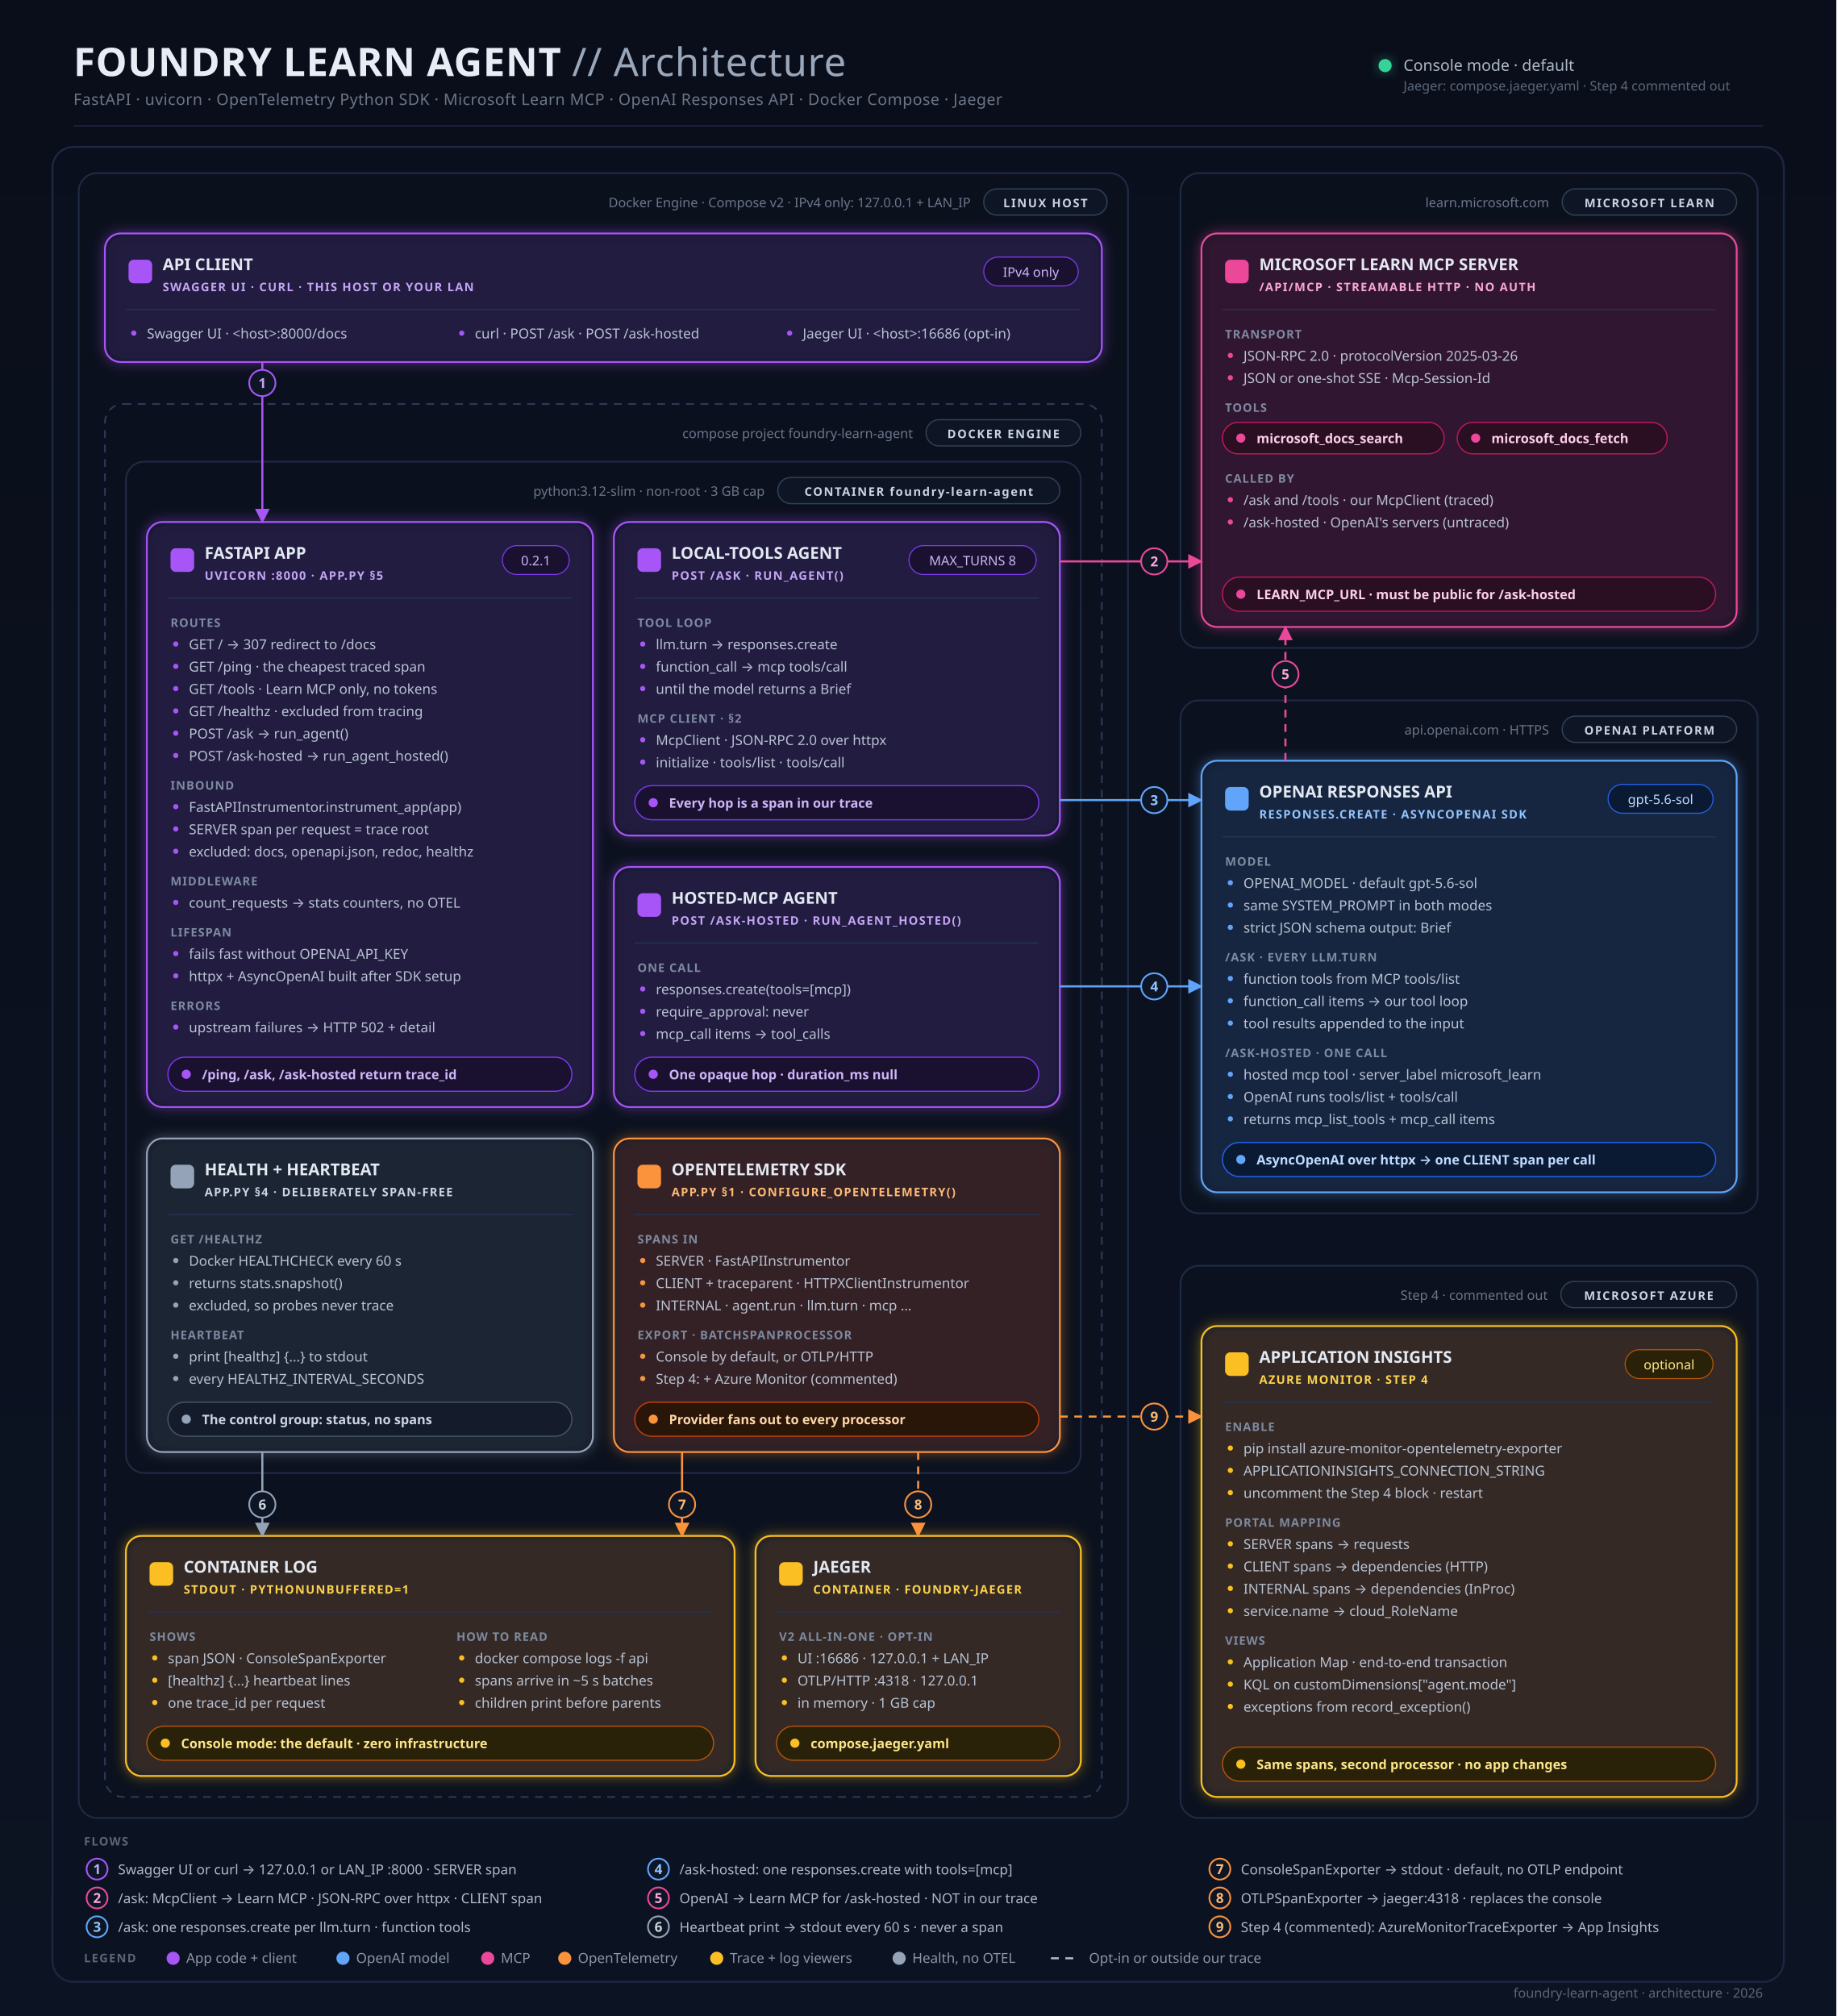
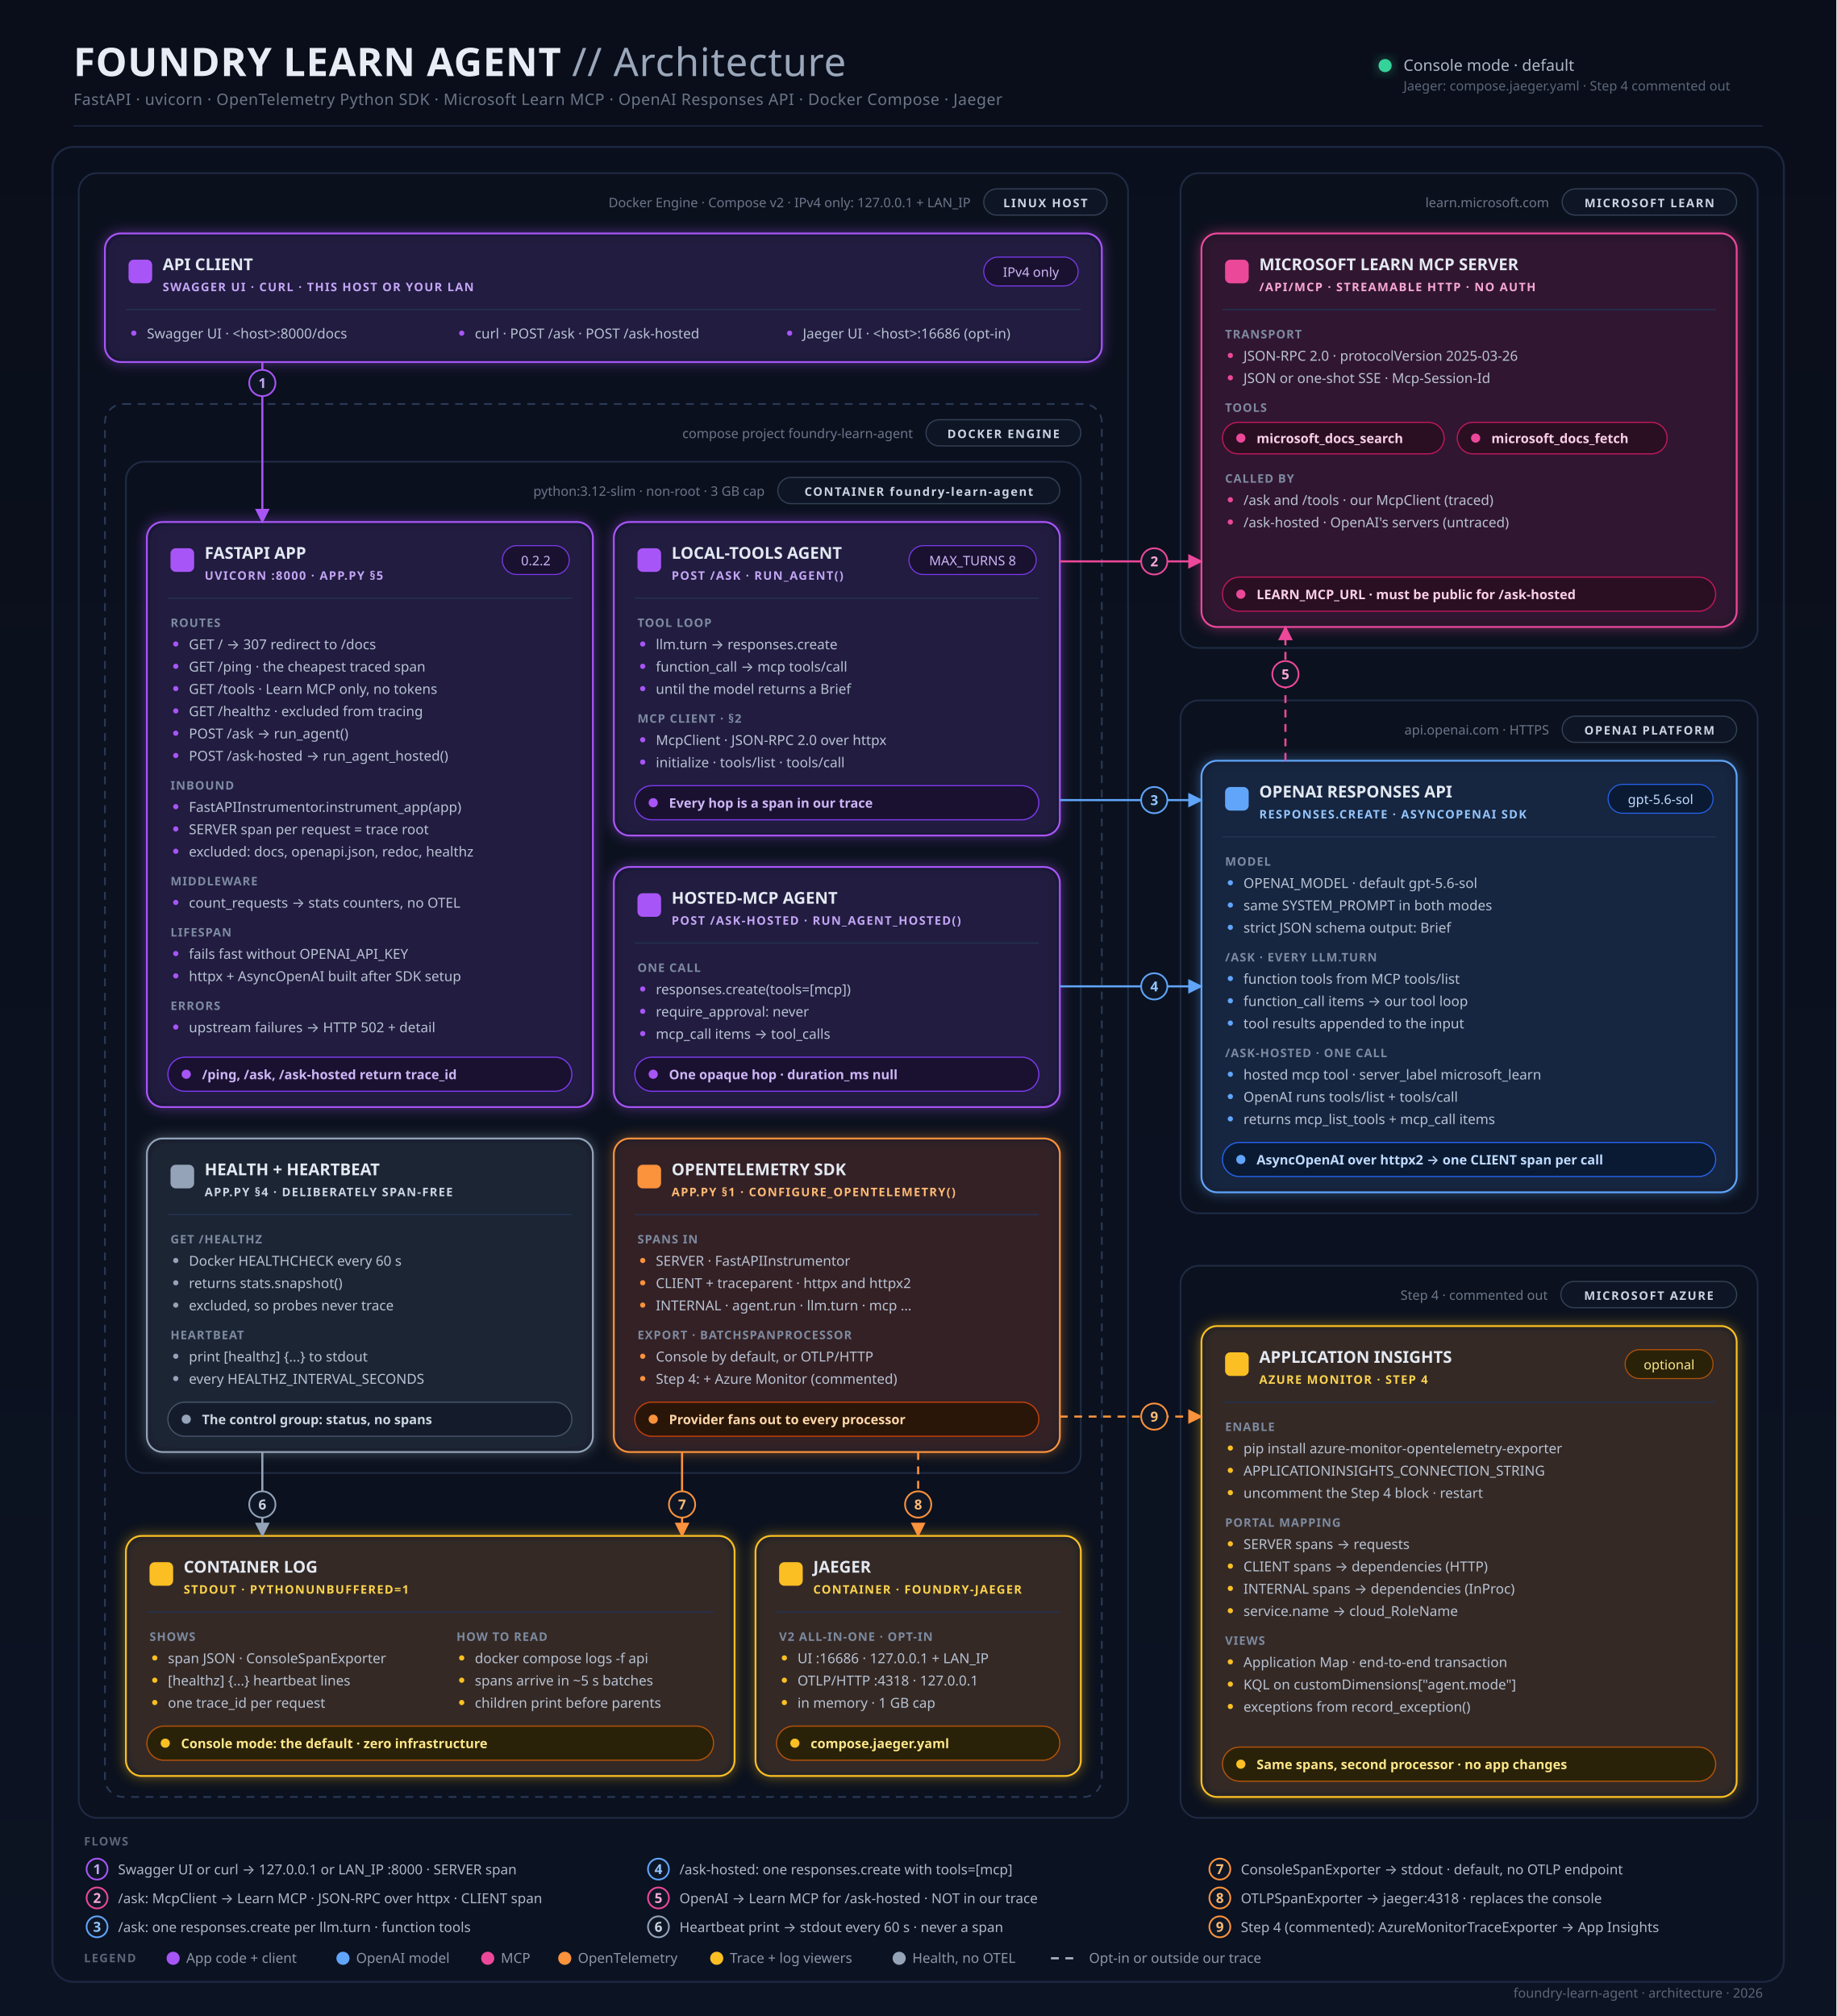
<svg xmlns="http://www.w3.org/2000/svg" viewBox="0 0 1400 1537" font-family="'Segoe UI', system-ui, -apple-system, sans-serif">
  <defs>
    <linearGradient id="bg" x1="0" y1="0" x2="0" y2="1">
      <stop offset="0" stop-color="#0a0e1a" />
      <stop offset="1" stop-color="#0c1322" />
    </linearGradient>
    <filter id="gviolet" x="-50%" y="-50%" width="200%" height="200%">
      <feDropShadow dx="0" dy="0" stdDeviation="5" flood-color="#a855f7" flood-opacity="0.45" />
    </filter>
    <marker id="mviolet" viewBox="0 0 10 10" refX="9" refY="5" markerWidth="7" markerHeight="7" orient="auto-start-reverse">
      <path d="M0 0L10 5L0 10z" fill="#a855f7" />
    </marker>
    <filter id="gcyan" x="-50%" y="-50%" width="200%" height="200%">
      <feDropShadow dx="0" dy="0" stdDeviation="5" flood-color="#22d3ee" flood-opacity="0.45" />
    </filter>
    <marker id="mcyan" viewBox="0 0 10 10" refX="9" refY="5" markerWidth="7" markerHeight="7" orient="auto-start-reverse">
      <path d="M0 0L10 5L0 10z" fill="#22d3ee" />
    </marker>
    <filter id="gmagenta" x="-50%" y="-50%" width="200%" height="200%">
      <feDropShadow dx="0" dy="0" stdDeviation="5" flood-color="#ec4899" flood-opacity="0.45" />
    </filter>
    <marker id="mmagenta" viewBox="0 0 10 10" refX="9" refY="5" markerWidth="7" markerHeight="7" orient="auto-start-reverse">
      <path d="M0 0L10 5L0 10z" fill="#ec4899" />
    </marker>
    <filter id="ggold" x="-50%" y="-50%" width="200%" height="200%">
      <feDropShadow dx="0" dy="0" stdDeviation="5" flood-color="#fbbf24" flood-opacity="0.45" />
    </filter>
    <marker id="mgold" viewBox="0 0 10 10" refX="9" refY="5" markerWidth="7" markerHeight="7" orient="auto-start-reverse">
      <path d="M0 0L10 5L0 10z" fill="#fbbf24" />
    </marker>
    <filter id="gorange" x="-50%" y="-50%" width="200%" height="200%">
      <feDropShadow dx="0" dy="0" stdDeviation="5" flood-color="#fb923c" flood-opacity="0.45" />
    </filter>
    <marker id="morange" viewBox="0 0 10 10" refX="9" refY="5" markerWidth="7" markerHeight="7" orient="auto-start-reverse">
      <path d="M0 0L10 5L0 10z" fill="#fb923c" />
    </marker>
    <filter id="gblue" x="-50%" y="-50%" width="200%" height="200%">
      <feDropShadow dx="0" dy="0" stdDeviation="5" flood-color="#60a5fa" flood-opacity="0.45" />
    </filter>
    <marker id="mblue" viewBox="0 0 10 10" refX="9" refY="5" markerWidth="7" markerHeight="7" orient="auto-start-reverse">
      <path d="M0 0L10 5L0 10z" fill="#60a5fa" />
    </marker>
    <filter id="ggreen" x="-50%" y="-50%" width="200%" height="200%">
      <feDropShadow dx="0" dy="0" stdDeviation="5" flood-color="#34d399" flood-opacity="0.45" />
    </filter>
    <marker id="mgreen" viewBox="0 0 10 10" refX="9" refY="5" markerWidth="7" markerHeight="7" orient="auto-start-reverse">
      <path d="M0 0L10 5L0 10z" fill="#34d399" />
    </marker>
    <filter id="gslate" x="-50%" y="-50%" width="200%" height="200%">
      <feDropShadow dx="0" dy="0" stdDeviation="5" flood-color="#94a3b8" flood-opacity="0.45" />
    </filter>
    <marker id="mslate" viewBox="0 0 10 10" refX="9" refY="5" markerWidth="7" markerHeight="7" orient="auto-start-reverse">
      <path d="M0 0L10 5L0 10z" fill="#94a3b8" />
    </marker>
  </defs>
  <rect width="1400" height="1537" fill="url(#bg)" />
  <text x="56" y="58" font-size="30" font-weight="800" fill="#e8edf5" letter-spacing="0.5">FOUNDRY LEARN AGENT <tspan font-weight="300" fill="#9aa7ba">// Architecture</tspan>
  </text>
  <text x="56" y="80" font-size="12" letter-spacing="0.3" fill="#6b7689">FastAPI · uvicorn · OpenTelemetry Python SDK · Microsoft Learn MCP · OpenAI Responses API · Docker Compose · Jaeger</text>
  <circle cx="1056" cy="50" r="5" fill="#34d399" filter="url(#ggreen)" />
  <text x="1070" y="54" font-size="12" fill="#aeb8c7">Console mode · default</text>
  <text x="1070" y="69" font-size="10" fill="#5b6678">Jaeger: compose.jaeger.yaml · Step 4 commented out</text>
  <line x1="56" y1="96" x2="1344" y2="96" stroke="#1c2740" stroke-width="1" />
  <rect x="40" y="112" width="1320" height="1399" rx="16" fill="#0c1322" fill-opacity="0.4" stroke="#1c2740" stroke-width="1.5" />
  <rect x="60" y="132" width="800" height="1254" rx="14" fill="#0b111e" fill-opacity="0.55" stroke="#1f2b44" stroke-width="1.3" />
  <g>
    <rect x="750" y="144" width="94" height="20" rx="10" fill="#0e1626" stroke="#334155" stroke-width="0.9" />
    <text x="797" y="158" font-size="9" font-weight="700" letter-spacing="1" text-anchor="middle" fill="#cbd5e1">LINUX HOST</text>
    <text x="740" y="158" font-size="10" text-anchor="end" fill="#6b7689">Docker Engine · Compose v2 · IPv4 only: 127.0.0.1 + LAN_IP</text>
  </g>
  <g>
    <rect x="80" y="178" width="760" height="98" rx="12" fill="#0e1626" fill-opacity="0.92" stroke="#a855f7" stroke-width="1.4" filter="url(#gviolet)" />
    <rect x="98" y="198" width="18" height="18" rx="4" fill="#a855f7" />
    <text x="124" y="206" font-size="12.5" font-weight="700" fill="#e3e9f2">API CLIENT</text>
    <text x="124" y="222" font-size="9" font-weight="700" letter-spacing="0.8" fill="#c4a5f5">SWAGGER UI · CURL · THIS HOST OR YOUR LAN</text>
    <line x1="96" y1="236" x2="824" y2="236" stroke="#243150" stroke-width="1" />
    <rect x="750" y="196" width="72" height="22" rx="11" fill="#1a1130" stroke="#7c3aed" stroke-width="0.8" />
    <text x="786" y="211" font-size="10" text-anchor="middle" fill="#cdb6f7">IPv4 only</text>
    <circle cx="102" cy="254" r="2" fill="#a855f7" />
    <text x="112" y="258" font-size="10.5" fill="#b8c2d2">Swagger UI · &lt;host&gt;:8000/docs</text>
    <circle cx="352" cy="254" r="2" fill="#a855f7" />
    <text x="362" y="258" font-size="10.5" fill="#b8c2d2">curl · POST /ask · POST /ask-hosted</text>
    <circle cx="602" cy="254" r="2" fill="#a855f7" />
    <text x="612" y="258" font-size="10.5" fill="#b8c2d2">Jaeger UI · &lt;host&gt;:16686 (opt-in)</text>
  </g>
  <rect x="80" y="308" width="760" height="1062" rx="14" fill="#0b111e" fill-opacity="0.55" stroke="#2a3a57" stroke-width="1.3" stroke-dasharray="6 5" />
  <g>
    <rect x="706" y="320" width="118" height="20" rx="10" fill="#0e1626" stroke="#334155" stroke-width="0.9" />
    <text x="765" y="334" font-size="9" font-weight="700" letter-spacing="1" text-anchor="middle" fill="#cbd5e1">DOCKER ENGINE</text>
    <text x="696" y="334" font-size="10" text-anchor="end" fill="#6b7689">compose project foundry-learn-agent</text>
  </g>
  <rect x="96" y="352" width="728" height="771" rx="14" fill="#0b111e" fill-opacity="0.55" stroke="#1f2b44" stroke-width="1.3" />
  <g>
    <rect x="593" y="364" width="215" height="20" rx="10" fill="#0e1626" stroke="#334155" stroke-width="0.9" />
    <text x="700.5" y="378" font-size="9" font-weight="700" letter-spacing="1" text-anchor="middle" fill="#cbd5e1">CONTAINER foundry-learn-agent</text>
    <text x="583" y="378" font-size="10" text-anchor="end" fill="#6b7689">python:3.12-slim · non-root · 3 GB cap</text>
  </g>
  <g>
    <rect x="112" y="398" width="340" height="446" rx="12" fill="#0e1626" fill-opacity="0.92" stroke="#a855f7" stroke-width="1.4" filter="url(#gviolet)" />
    <rect x="130" y="418" width="18" height="18" rx="4" fill="#a855f7" />
    <text x="156" y="426" font-size="12.5" font-weight="700" fill="#e3e9f2">FASTAPI APP</text>
    <text x="156" y="442" font-size="9" font-weight="700" letter-spacing="0.8" fill="#c4a5f5">UVICORN :8000 · APP.PY §5</text>
    <line x1="128" y1="456" x2="436" y2="456" stroke="#243150" stroke-width="1" />
    <rect x="383" y="416" width="51" height="22" rx="11" fill="#1a1130" stroke="#7c3aed" stroke-width="0.8" />
-     <text x="408.5" y="431" font-size="10" text-anchor="middle" fill="#cdb6f7">0.2.1</text>
+     <text x="408.5" y="431" font-size="10" text-anchor="middle" fill="#cdb6f7">0.2.2</text>
    <text x="130" y="478" font-size="9" font-weight="700" letter-spacing="0.6" fill="#7d8aa0">ROUTES</text>
    <circle cx="134" cy="491" r="2" fill="#a855f7" />
    <text x="144" y="495" font-size="10.5" fill="#b8c2d2">GET / → 307 redirect to /docs</text>
    <circle cx="134" cy="508" r="2" fill="#a855f7" />
    <text x="144" y="512" font-size="10.5" fill="#b8c2d2">GET /ping · the cheapest traced span</text>
    <circle cx="134" cy="525" r="2" fill="#a855f7" />
    <text x="144" y="529" font-size="10.5" fill="#b8c2d2">GET /tools · Learn MCP only, no tokens</text>
    <circle cx="134" cy="542" r="2" fill="#a855f7" />
    <text x="144" y="546" font-size="10.5" fill="#b8c2d2">GET /healthz · excluded from tracing</text>
    <circle cx="134" cy="559" r="2" fill="#a855f7" />
    <text x="144" y="563" font-size="10.5" fill="#b8c2d2">POST /ask → run_agent()</text>
    <circle cx="134" cy="576" r="2" fill="#a855f7" />
    <text x="144" y="580" font-size="10.5" fill="#b8c2d2">POST /ask-hosted → run_agent_hosted()</text>
    <text x="130" y="602" font-size="9" font-weight="700" letter-spacing="0.6" fill="#7d8aa0">INBOUND</text>
    <circle cx="134" cy="615" r="2" fill="#a855f7" />
    <text x="144" y="619" font-size="10.5" fill="#b8c2d2">FastAPIInstrumentor.instrument_app(app)</text>
    <circle cx="134" cy="632" r="2" fill="#a855f7" />
    <text x="144" y="636" font-size="10.5" fill="#b8c2d2">SERVER span per request = trace root</text>
    <circle cx="134" cy="649" r="2" fill="#a855f7" />
    <text x="144" y="653" font-size="10.5" fill="#b8c2d2">excluded: docs, openapi.json, redoc, healthz</text>
    <text x="130" y="675" font-size="9" font-weight="700" letter-spacing="0.6" fill="#7d8aa0">MIDDLEWARE</text>
    <circle cx="134" cy="688" r="2" fill="#a855f7" />
    <text x="144" y="692" font-size="10.5" fill="#b8c2d2">count_requests → stats counters, no OTEL</text>
    <text x="130" y="714" font-size="9" font-weight="700" letter-spacing="0.6" fill="#7d8aa0">LIFESPAN</text>
    <circle cx="134" cy="727" r="2" fill="#a855f7" />
    <text x="144" y="731" font-size="10.5" fill="#b8c2d2">fails fast without OPENAI_API_KEY</text>
    <circle cx="134" cy="744" r="2" fill="#a855f7" />
    <text x="144" y="748" font-size="10.5" fill="#b8c2d2">httpx + AsyncOpenAI built after SDK setup</text>
    <text x="130" y="770" font-size="9" font-weight="700" letter-spacing="0.6" fill="#7d8aa0">ERRORS</text>
    <circle cx="134" cy="783" r="2" fill="#a855f7" />
    <text x="144" y="787" font-size="10.5" fill="#b8c2d2">upstream failures → HTTP 502 + detail</text>
    <rect x="128" y="806" width="308" height="26" rx="13" fill="#1a1130" stroke="#7c3aed" stroke-width="0.9" />
    <circle cx="142" cy="819" r="3.5" fill="#a855f7" />
    <text x="154" y="822.8" font-size="10" font-weight="600" fill="#cdb6f7">/ping, /ask, /ask-hosted return trace_id</text>
  </g>
  <g>
    <rect x="468" y="398" width="340" height="239" rx="12" fill="#0e1626" fill-opacity="0.92" stroke="#a855f7" stroke-width="1.4" filter="url(#gviolet)" />
    <rect x="486" y="418" width="18" height="18" rx="4" fill="#a855f7" />
    <text x="512" y="426" font-size="12.5" font-weight="700" fill="#e3e9f2">LOCAL-TOOLS AGENT</text>
    <text x="512" y="442" font-size="9" font-weight="700" letter-spacing="0.8" fill="#c4a5f5">POST /ASK · RUN_AGENT()</text>
    <line x1="484" y1="456" x2="792" y2="456" stroke="#243150" stroke-width="1" />
    <rect x="693" y="416" width="97" height="22" rx="11" fill="#1a1130" stroke="#7c3aed" stroke-width="0.8" />
    <text x="741.5" y="431" font-size="10" text-anchor="middle" fill="#cdb6f7">MAX_TURNS 8</text>
    <text x="486" y="478" font-size="9" font-weight="700" letter-spacing="0.6" fill="#7d8aa0">TOOL LOOP</text>
    <circle cx="490" cy="491" r="2" fill="#a855f7" />
    <text x="500" y="495" font-size="10.5" fill="#b8c2d2">llm.turn → responses.create</text>
    <circle cx="490" cy="508" r="2" fill="#a855f7" />
    <text x="500" y="512" font-size="10.5" fill="#b8c2d2">function_call → mcp tools/call</text>
    <circle cx="490" cy="525" r="2" fill="#a855f7" />
    <text x="500" y="529" font-size="10.5" fill="#b8c2d2">until the model returns a Brief</text>
    <text x="486" y="551" font-size="9" font-weight="700" letter-spacing="0.6" fill="#7d8aa0">MCP CLIENT · §2</text>
    <circle cx="490" cy="564" r="2" fill="#a855f7" />
    <text x="500" y="568" font-size="10.5" fill="#b8c2d2">McpClient · JSON-RPC 2.0 over httpx</text>
    <circle cx="490" cy="581" r="2" fill="#a855f7" />
    <text x="500" y="585" font-size="10.5" fill="#b8c2d2">initialize · tools/list · tools/call</text>
    <rect x="484" y="599" width="308" height="26" rx="13" fill="#1a1130" stroke="#7c3aed" stroke-width="0.9" />
    <circle cx="498" cy="612" r="3.5" fill="#a855f7" />
    <text x="510" y="615.8" font-size="10" font-weight="600" fill="#cdb6f7">Every hop is a span in our trace</text>
  </g>
  <g>
    <rect x="468" y="661" width="340" height="183" rx="12" fill="#0e1626" fill-opacity="0.92" stroke="#a855f7" stroke-width="1.4" filter="url(#gviolet)" />
    <rect x="486" y="681" width="18" height="18" rx="4" fill="#a855f7" />
    <text x="512" y="689" font-size="12.5" font-weight="700" fill="#e3e9f2">HOSTED-MCP AGENT</text>
    <text x="512" y="705" font-size="9" font-weight="700" letter-spacing="0.8" fill="#c4a5f5">POST /ASK-HOSTED · RUN_AGENT_HOSTED()</text>
    <line x1="484" y1="719" x2="792" y2="719" stroke="#243150" stroke-width="1" />
    <text x="486" y="741" font-size="9" font-weight="700" letter-spacing="0.6" fill="#7d8aa0">ONE CALL</text>
    <circle cx="490" cy="754" r="2" fill="#a855f7" />
    <text x="500" y="758" font-size="10.5" fill="#b8c2d2">responses.create(tools=[mcp])</text>
    <circle cx="490" cy="771" r="2" fill="#a855f7" />
    <text x="500" y="775" font-size="10.5" fill="#b8c2d2">require_approval: never</text>
    <circle cx="490" cy="788" r="2" fill="#a855f7" />
    <text x="500" y="792" font-size="10.5" fill="#b8c2d2">mcp_call items → tool_calls</text>
    <rect x="484" y="806" width="308" height="26" rx="13" fill="#1a1130" stroke="#7c3aed" stroke-width="0.9" />
    <circle cx="498" cy="819" r="3.5" fill="#a855f7" />
    <text x="510" y="822.8" font-size="10" font-weight="600" fill="#cdb6f7">One opaque hop · duration_ms null</text>
  </g>
  <g>
    <rect x="112" y="868" width="340" height="239" rx="12" fill="#0e1626" fill-opacity="0.92" stroke="#94a3b8" stroke-width="1.4" filter="url(#gslate)" />
    <rect x="130" y="888" width="18" height="18" rx="4" fill="#94a3b8" />
    <text x="156" y="896" font-size="12.5" font-weight="700" fill="#e3e9f2">HEALTH + HEARTBEAT</text>
    <text x="156" y="912" font-size="9" font-weight="700" letter-spacing="0.8" fill="#cbd5e1">APP.PY §4 · DELIBERATELY SPAN-FREE</text>
    <line x1="128" y1="926" x2="436" y2="926" stroke="#243150" stroke-width="1" />
    <text x="130" y="948" font-size="9" font-weight="700" letter-spacing="0.6" fill="#7d8aa0">GET /HEALTHZ</text>
    <circle cx="134" cy="961" r="2" fill="#94a3b8" />
    <text x="144" y="965" font-size="10.5" fill="#b8c2d2">Docker HEALTHCHECK every 60 s</text>
    <circle cx="134" cy="978" r="2" fill="#94a3b8" />
    <text x="144" y="982" font-size="10.5" fill="#b8c2d2">returns stats.snapshot()</text>
    <circle cx="134" cy="995" r="2" fill="#94a3b8" />
    <text x="144" y="999" font-size="10.5" fill="#b8c2d2">excluded, so probes never trace</text>
    <text x="130" y="1021" font-size="9" font-weight="700" letter-spacing="0.6" fill="#7d8aa0">HEARTBEAT</text>
    <circle cx="134" cy="1034" r="2" fill="#94a3b8" />
    <text x="144" y="1038" font-size="10.5" fill="#b8c2d2">print [healthz] {...} to stdout</text>
    <circle cx="134" cy="1051" r="2" fill="#94a3b8" />
    <text x="144" y="1055" font-size="10.5" fill="#b8c2d2">every HEALTHZ_INTERVAL_SECONDS</text>
    <rect x="128" y="1069" width="308" height="26" rx="13" fill="#141c2b" stroke="#475569" stroke-width="0.9" />
    <circle cx="142" cy="1082" r="3.5" fill="#94a3b8" />
    <text x="154" y="1085.8" font-size="10" font-weight="600" fill="#cbd5e1">The control group: status, no spans</text>
  </g>
  <g>
    <rect x="468" y="868" width="340" height="239" rx="12" fill="#0e1626" fill-opacity="0.92" stroke="#fb923c" stroke-width="1.4" filter="url(#gorange)" />
    <rect x="486" y="888" width="18" height="18" rx="4" fill="#fb923c" />
    <text x="512" y="896" font-size="12.5" font-weight="700" fill="#e3e9f2">OPENTELEMETRY SDK</text>
    <text x="512" y="912" font-size="9" font-weight="700" letter-spacing="0.8" fill="#fdba74">APP.PY §1 · CONFIGURE_OPENTELEMETRY()</text>
    <line x1="484" y1="926" x2="792" y2="926" stroke="#243150" stroke-width="1" />
    <text x="486" y="948" font-size="9" font-weight="700" letter-spacing="0.6" fill="#7d8aa0">SPANS IN</text>
    <circle cx="490" cy="961" r="2" fill="#fb923c" />
    <text x="500" y="965" font-size="10.5" fill="#b8c2d2">SERVER · FastAPIInstrumentor</text>
    <circle cx="490" cy="978" r="2" fill="#fb923c" />
-     <text x="500" y="982" font-size="10.5" fill="#b8c2d2">CLIENT + traceparent · HTTPXClientInstrumentor</text>
+     <text x="500" y="982" font-size="10.5" fill="#b8c2d2">CLIENT + traceparent · httpx and httpx2</text>
    <circle cx="490" cy="995" r="2" fill="#fb923c" />
    <text x="500" y="999" font-size="10.5" fill="#b8c2d2">INTERNAL · agent.run · llm.turn · mcp …</text>
    <text x="486" y="1021" font-size="9" font-weight="700" letter-spacing="0.6" fill="#7d8aa0">EXPORT · BATCHSPANPROCESSOR</text>
    <circle cx="490" cy="1034" r="2" fill="#fb923c" />
    <text x="500" y="1038" font-size="10.5" fill="#b8c2d2">Console by default, or OTLP/HTTP</text>
    <circle cx="490" cy="1051" r="2" fill="#fb923c" />
    <text x="500" y="1055" font-size="10.5" fill="#b8c2d2">Step 4: + Azure Monitor (commented)</text>
    <rect x="484" y="1069" width="308" height="26" rx="13" fill="#2a1608" stroke="#c2410c" stroke-width="0.9" />
    <circle cx="498" cy="1082" r="3.5" fill="#fb923c" />
    <text x="510" y="1085.8" font-size="10" font-weight="600" fill="#fed7aa">Provider fans out to every processor</text>
  </g>
  <g>
    <rect x="96" y="1171" width="464" height="183" rx="12" fill="#0e1626" fill-opacity="0.92" stroke="#fbbf24" stroke-width="1.4" filter="url(#ggold)" />
    <rect x="114" y="1191" width="18" height="18" rx="4" fill="#fbbf24" />
    <text x="140" y="1199" font-size="12.5" font-weight="700" fill="#e3e9f2">CONTAINER LOG</text>
    <text x="140" y="1215" font-size="9" font-weight="700" letter-spacing="0.8" fill="#fcd34d">STDOUT · PYTHONUNBUFFERED=1</text>
    <line x1="112" y1="1229" x2="544" y2="1229" stroke="#243150" stroke-width="1" />
    <text x="114" y="1251" font-size="9" font-weight="700" letter-spacing="0.6" fill="#7d8aa0">SHOWS</text>
    <circle cx="118" cy="1264" r="2" fill="#fbbf24" />
    <text x="128" y="1268" font-size="10.5" fill="#b8c2d2">span JSON · ConsoleSpanExporter</text>
    <circle cx="118" cy="1281" r="2" fill="#fbbf24" />
    <text x="128" y="1285" font-size="10.5" fill="#b8c2d2">[healthz] {...} heartbeat lines</text>
    <circle cx="118" cy="1298" r="2" fill="#fbbf24" />
    <text x="128" y="1302" font-size="10.5" fill="#b8c2d2">one trace_id per request</text>
    <text x="348" y="1251" font-size="9" font-weight="700" letter-spacing="0.6" fill="#7d8aa0">HOW TO READ</text>
    <circle cx="352" cy="1264" r="2" fill="#fbbf24" />
    <text x="362" y="1268" font-size="10.5" fill="#b8c2d2">docker compose logs -f api</text>
    <circle cx="352" cy="1281" r="2" fill="#fbbf24" />
    <text x="362" y="1285" font-size="10.5" fill="#b8c2d2">spans arrive in ~5 s batches</text>
    <circle cx="352" cy="1298" r="2" fill="#fbbf24" />
    <text x="362" y="1302" font-size="10.5" fill="#b8c2d2">children print before parents</text>
    <rect x="112" y="1316" width="432" height="26" rx="13" fill="#2a2208" stroke="#b45309" stroke-width="0.9" />
    <circle cx="126" cy="1329" r="3.5" fill="#fbbf24" />
    <text x="138" y="1332.8" font-size="10" font-weight="600" fill="#fde68a">Console mode: the default · zero infrastructure</text>
  </g>
  <g>
    <rect x="576" y="1171" width="248" height="183" rx="12" fill="#0e1626" fill-opacity="0.92" stroke="#fbbf24" stroke-width="1.4" filter="url(#ggold)" />
    <rect x="594" y="1191" width="18" height="18" rx="4" fill="#fbbf24" />
    <text x="620" y="1199" font-size="12.5" font-weight="700" fill="#e3e9f2">JAEGER</text>
    <text x="620" y="1215" font-size="9" font-weight="700" letter-spacing="0.8" fill="#fcd34d">CONTAINER · FOUNDRY-JAEGER</text>
    <line x1="592" y1="1229" x2="808" y2="1229" stroke="#243150" stroke-width="1" />
    <text x="594" y="1251" font-size="9" font-weight="700" letter-spacing="0.6" fill="#7d8aa0">V2 ALL-IN-ONE · OPT-IN</text>
    <circle cx="598" cy="1264" r="2" fill="#fbbf24" />
    <text x="608" y="1268" font-size="10.5" fill="#b8c2d2">UI :16686 · 127.0.0.1 + LAN_IP</text>
    <circle cx="598" cy="1281" r="2" fill="#fbbf24" />
    <text x="608" y="1285" font-size="10.5" fill="#b8c2d2">OTLP/HTTP :4318 · 127.0.0.1</text>
    <circle cx="598" cy="1298" r="2" fill="#fbbf24" />
    <text x="608" y="1302" font-size="10.5" fill="#b8c2d2">in memory · 1 GB cap</text>
    <rect x="592" y="1316" width="216" height="26" rx="13" fill="#2a2208" stroke="#b45309" stroke-width="0.9" />
    <circle cx="606" cy="1329" r="3.5" fill="#fbbf24" />
    <text x="618" y="1332.8" font-size="10" font-weight="600" fill="#fde68a">compose.jaeger.yaml</text>
  </g>
  <rect x="900" y="132" width="440" height="362" rx="14" fill="#0b111e" fill-opacity="0.55" stroke="#1f2b44" stroke-width="1.3" />
  <g>
    <rect x="1191" y="144" width="133" height="20" rx="10" fill="#0e1626" stroke="#334155" stroke-width="0.9" />
    <text x="1257.5" y="158" font-size="9" font-weight="700" letter-spacing="1" text-anchor="middle" fill="#cbd5e1">MICROSOFT LEARN</text>
    <text x="1181" y="158" font-size="10" text-anchor="end" fill="#6b7689">learn.microsoft.com</text>
  </g>
  <g>
    <rect x="916" y="178" width="408" height="300" rx="12" fill="#0e1626" fill-opacity="0.92" stroke="#ec4899" stroke-width="1.4" filter="url(#gmagenta)" />
    <rect x="934" y="198" width="18" height="18" rx="4" fill="#ec4899" />
    <text x="960" y="206" font-size="12.5" font-weight="700" fill="#e3e9f2">MICROSOFT LEARN MCP SERVER</text>
    <text x="960" y="222" font-size="9" font-weight="700" letter-spacing="0.8" fill="#f9a8d4">/API/MCP · STREAMABLE HTTP · NO AUTH</text>
    <line x1="932" y1="236" x2="1308" y2="236" stroke="#243150" stroke-width="1" />
    <text x="934" y="258" font-size="9" font-weight="700" letter-spacing="0.6" fill="#7d8aa0">TRANSPORT</text>
    <circle cx="938" cy="271" r="2" fill="#ec4899" />
    <text x="948" y="275" font-size="10.5" fill="#b8c2d2">JSON-RPC 2.0 · protocolVersion 2025-03-26</text>
    <circle cx="938" cy="288" r="2" fill="#ec4899" />
    <text x="948" y="292" font-size="10.5" fill="#b8c2d2">JSON or one-shot SSE · Mcp-Session-Id</text>
    <text x="934" y="314" font-size="9" font-weight="700" letter-spacing="0.6" fill="#7d8aa0">TOOLS</text>
    <rect x="932" y="322" width="169" height="24" rx="12" fill="#2a0f22" stroke="#be185d" stroke-width="0.9" />
    <circle cx="946" cy="334" r="3.5" fill="#ec4899" />
    <text x="958" y="337.8" font-size="10" font-weight="600" fill="#fbcfe8">microsoft_docs_search</text>
    <rect x="1111" y="322" width="160" height="24" rx="12" fill="#2a0f22" stroke="#be185d" stroke-width="0.9" />
    <circle cx="1125" cy="334" r="3.5" fill="#ec4899" />
    <text x="1137" y="337.8" font-size="10" font-weight="600" fill="#fbcfe8">microsoft_docs_fetch</text>
    <text x="934" y="368" font-size="9" font-weight="700" letter-spacing="0.6" fill="#7d8aa0">CALLED BY</text>
    <circle cx="938" cy="381" r="2" fill="#ec4899" />
    <text x="948" y="385" font-size="10.5" fill="#b8c2d2">/ask and /tools · our McpClient (traced)</text>
    <circle cx="938" cy="398" r="2" fill="#ec4899" />
    <text x="948" y="402" font-size="10.5" fill="#b8c2d2">/ask-hosted · OpenAI's servers (untraced)</text>
    <rect x="932" y="440" width="376" height="26" rx="13" fill="#2a0f22" stroke="#be185d" stroke-width="0.9" />
    <circle cx="946" cy="453" r="3.5" fill="#ec4899" />
    <text x="958" y="456.8" font-size="10" font-weight="600" fill="#fbcfe8">LEARN_MCP_URL · must be public for /ask-hosted</text>
  </g>
  <rect x="900" y="534" width="440" height="391" rx="14" fill="#0b111e" fill-opacity="0.55" stroke="#1f2b44" stroke-width="1.3" />
  <g>
    <rect x="1191" y="546" width="133" height="20" rx="10" fill="#0e1626" stroke="#334155" stroke-width="0.9" />
    <text x="1257.5" y="560" font-size="9" font-weight="700" letter-spacing="1" text-anchor="middle" fill="#cbd5e1">OPENAI PLATFORM</text>
    <text x="1181" y="560" font-size="10" text-anchor="end" fill="#6b7689">api.openai.com · HTTPS</text>
  </g>
  <g>
    <rect x="916" y="580" width="408" height="329" rx="12" fill="#0e1626" fill-opacity="0.92" stroke="#60a5fa" stroke-width="1.4" filter="url(#gblue)" />
    <rect x="934" y="600" width="18" height="18" rx="4" fill="#60a5fa" />
    <text x="960" y="608" font-size="12.5" font-weight="700" fill="#e3e9f2">OPENAI RESPONSES API</text>
    <text x="960" y="624" font-size="9" font-weight="700" letter-spacing="0.8" fill="#93c5fd">RESPONSES.CREATE · ASYNCOPENAI SDK</text>
    <line x1="932" y1="638" x2="1308" y2="638" stroke="#243150" stroke-width="1" />
    <rect x="1226" y="598" width="80" height="22" rx="11" fill="#0b1a33" stroke="#2563eb" stroke-width="0.8" />
    <text x="1266" y="613" font-size="10" text-anchor="middle" fill="#bfdbfe">gpt-5.6-sol</text>
    <text x="934" y="660" font-size="9" font-weight="700" letter-spacing="0.6" fill="#7d8aa0">MODEL</text>
    <circle cx="938" cy="673" r="2" fill="#60a5fa" />
    <text x="948" y="677" font-size="10.5" fill="#b8c2d2">OPENAI_MODEL · default gpt-5.6-sol</text>
    <circle cx="938" cy="690" r="2" fill="#60a5fa" />
    <text x="948" y="694" font-size="10.5" fill="#b8c2d2">same SYSTEM_PROMPT in both modes</text>
    <circle cx="938" cy="707" r="2" fill="#60a5fa" />
    <text x="948" y="711" font-size="10.5" fill="#b8c2d2">strict JSON schema output: Brief</text>
    <text x="934" y="733" font-size="9" font-weight="700" letter-spacing="0.6" fill="#7d8aa0">/ASK · EVERY LLM.TURN</text>
    <circle cx="938" cy="746" r="2" fill="#60a5fa" />
    <text x="948" y="750" font-size="10.5" fill="#b8c2d2">function tools from MCP tools/list</text>
    <circle cx="938" cy="763" r="2" fill="#60a5fa" />
    <text x="948" y="767" font-size="10.5" fill="#b8c2d2">function_call items → our tool loop</text>
    <circle cx="938" cy="780" r="2" fill="#60a5fa" />
    <text x="948" y="784" font-size="10.5" fill="#b8c2d2">tool results appended to the input</text>
    <text x="934" y="806" font-size="9" font-weight="700" letter-spacing="0.6" fill="#7d8aa0">/ASK-HOSTED · ONE CALL</text>
    <circle cx="938" cy="819" r="2" fill="#60a5fa" />
    <text x="948" y="823" font-size="10.5" fill="#b8c2d2">hosted mcp tool · server_label microsoft_learn</text>
    <circle cx="938" cy="836" r="2" fill="#60a5fa" />
    <text x="948" y="840" font-size="10.5" fill="#b8c2d2">OpenAI runs tools/list + tools/call</text>
    <circle cx="938" cy="853" r="2" fill="#60a5fa" />
    <text x="948" y="857" font-size="10.5" fill="#b8c2d2">returns mcp_list_tools + mcp_call items</text>
    <rect x="932" y="871" width="376" height="26" rx="13" fill="#0b1a33" stroke="#2563eb" stroke-width="0.9" />
    <circle cx="946" cy="884" r="3.5" fill="#60a5fa" />
-     <text x="958" y="887.8" font-size="10" font-weight="600" fill="#bfdbfe">AsyncOpenAI over httpx → one CLIENT span per call</text>
+     <text x="958" y="887.8" font-size="10" font-weight="600" fill="#bfdbfe">AsyncOpenAI over httpx2 → one CLIENT span per call</text>
  </g>
  <rect x="900" y="965" width="440" height="421" rx="14" fill="#0b111e" fill-opacity="0.55" stroke="#1f2b44" stroke-width="1.3" />
  <g>
    <rect x="1190" y="977" width="134" height="20" rx="10" fill="#0e1626" stroke="#334155" stroke-width="0.9" />
    <text x="1257" y="991" font-size="9" font-weight="700" letter-spacing="1" text-anchor="middle" fill="#cbd5e1">MICROSOFT AZURE</text>
    <text x="1180" y="991" font-size="10" text-anchor="end" fill="#6b7689">Step 4 · commented out</text>
  </g>
  <g>
    <rect x="916" y="1011" width="408" height="359" rx="12" fill="#0e1626" fill-opacity="0.92" stroke="#fbbf24" stroke-width="1.4" filter="url(#ggold)" />
    <rect x="934" y="1031" width="18" height="18" rx="4" fill="#fbbf24" />
    <text x="960" y="1039" font-size="12.5" font-weight="700" fill="#e3e9f2">APPLICATION INSIGHTS</text>
    <text x="960" y="1055" font-size="9" font-weight="700" letter-spacing="0.8" fill="#fcd34d">AZURE MONITOR · STEP 4</text>
    <line x1="932" y1="1069" x2="1308" y2="1069" stroke="#243150" stroke-width="1" />
    <rect x="1239" y="1029" width="67" height="22" rx="11" fill="#2a2208" stroke="#b45309" stroke-width="0.8" />
    <text x="1272.5" y="1044" font-size="10" text-anchor="middle" fill="#fde68a">optional</text>
    <text x="934" y="1091" font-size="9" font-weight="700" letter-spacing="0.6" fill="#7d8aa0">ENABLE</text>
    <circle cx="938" cy="1104" r="2" fill="#fbbf24" />
    <text x="948" y="1108" font-size="10.5" fill="#b8c2d2">pip install azure-monitor-opentelemetry-exporter</text>
    <circle cx="938" cy="1121" r="2" fill="#fbbf24" />
    <text x="948" y="1125" font-size="10.5" fill="#b8c2d2">APPLICATIONINSIGHTS_CONNECTION_STRING</text>
    <circle cx="938" cy="1138" r="2" fill="#fbbf24" />
    <text x="948" y="1142" font-size="10.5" fill="#b8c2d2">uncomment the Step 4 block · restart</text>
    <text x="934" y="1164" font-size="9" font-weight="700" letter-spacing="0.6" fill="#7d8aa0">PORTAL MAPPING</text>
    <circle cx="938" cy="1177" r="2" fill="#fbbf24" />
    <text x="948" y="1181" font-size="10.5" fill="#b8c2d2">SERVER spans → requests</text>
    <circle cx="938" cy="1194" r="2" fill="#fbbf24" />
    <text x="948" y="1198" font-size="10.5" fill="#b8c2d2">CLIENT spans → dependencies (HTTP)</text>
    <circle cx="938" cy="1211" r="2" fill="#fbbf24" />
    <text x="948" y="1215" font-size="10.5" fill="#b8c2d2">INTERNAL spans → dependencies (InProc)</text>
    <circle cx="938" cy="1228" r="2" fill="#fbbf24" />
    <text x="948" y="1232" font-size="10.5" fill="#b8c2d2">service.name → cloud_RoleName</text>
    <text x="934" y="1254" font-size="9" font-weight="700" letter-spacing="0.6" fill="#7d8aa0">VIEWS</text>
    <circle cx="938" cy="1267" r="2" fill="#fbbf24" />
    <text x="948" y="1271" font-size="10.5" fill="#b8c2d2">Application Map · end-to-end transaction</text>
    <circle cx="938" cy="1284" r="2" fill="#fbbf24" />
    <text x="948" y="1288" font-size="10.5" fill="#b8c2d2">KQL on customDimensions["agent.mode"]</text>
    <circle cx="938" cy="1301" r="2" fill="#fbbf24" />
    <text x="948" y="1305" font-size="10.5" fill="#b8c2d2">exceptions from record_exception()</text>
    <rect x="932" y="1332" width="376" height="26" rx="13" fill="#2a2208" stroke="#b45309" stroke-width="0.9" />
    <circle cx="946" cy="1345" r="3.5" fill="#fbbf24" />
    <text x="958" y="1348.8" font-size="10" font-weight="600" fill="#fde68a">Same spans, second processor · no app changes</text>
  </g>
  <path d="M200 276 L200 398" fill="none" stroke="#a855f7" stroke-width="1.6" marker-end="url(#mviolet)" />
  <path d="M808 428 L916 428" fill="none" stroke="#ec4899" stroke-width="1.6" marker-end="url(#mmagenta)" />
  <path d="M808 610 L916 610" fill="none" stroke="#60a5fa" stroke-width="1.6" marker-end="url(#mblue)" />
  <path d="M808 752 L916 752" fill="none" stroke="#60a5fa" stroke-width="1.6" marker-end="url(#mblue)" />
  <path d="M980 580 L980 478" fill="none" stroke="#ec4899" stroke-width="1.6" stroke-dasharray="6 5" marker-end="url(#mmagenta)" />
  <path d="M200 1107 L200 1171" fill="none" stroke="#94a3b8" stroke-width="1.6" marker-end="url(#mslate)" />
  <path d="M520 1107 L520 1171" fill="none" stroke="#fb923c" stroke-width="1.6" marker-end="url(#morange)" />
  <path d="M700 1107 L700 1171" fill="none" stroke="#fb923c" stroke-width="1.6" stroke-dasharray="6 5" marker-end="url(#morange)" />
  <path d="M808 1080 L916 1080" fill="none" stroke="#fb923c" stroke-width="1.6" stroke-dasharray="6 5" marker-end="url(#morange)" />
  <circle cx="200" cy="292" r="10" fill="#0e1626" stroke="#a855f7" stroke-width="1.3" />
  <text x="200" y="295.8" font-size="10.5" font-weight="700" text-anchor="middle" fill="#c4a5f5">1</text>
  <circle cx="880" cy="428" r="10" fill="#0e1626" stroke="#ec4899" stroke-width="1.3" />
  <text x="880" y="431.8" font-size="10.5" font-weight="700" text-anchor="middle" fill="#f9a8d4">2</text>
  <circle cx="880" cy="610" r="10" fill="#0e1626" stroke="#60a5fa" stroke-width="1.3" />
  <text x="880" y="613.8" font-size="10.5" font-weight="700" text-anchor="middle" fill="#93c5fd">3</text>
  <circle cx="880" cy="752" r="10" fill="#0e1626" stroke="#60a5fa" stroke-width="1.3" />
  <text x="880" y="755.8" font-size="10.5" font-weight="700" text-anchor="middle" fill="#93c5fd">4</text>
  <circle cx="980" cy="514" r="10" fill="#0e1626" stroke="#ec4899" stroke-width="1.3" />
  <text x="980" y="517.8" font-size="10.5" font-weight="700" text-anchor="middle" fill="#f9a8d4">5</text>
  <circle cx="200" cy="1147" r="10" fill="#0e1626" stroke="#94a3b8" stroke-width="1.3" />
  <text x="200" y="1150.8" font-size="10.5" font-weight="700" text-anchor="middle" fill="#cbd5e1">6</text>
  <circle cx="520" cy="1147" r="10" fill="#0e1626" stroke="#fb923c" stroke-width="1.3" />
  <text x="520" y="1150.8" font-size="10.5" font-weight="700" text-anchor="middle" fill="#fdba74">7</text>
  <circle cx="700" cy="1147" r="10" fill="#0e1626" stroke="#fb923c" stroke-width="1.3" />
  <text x="700" y="1150.8" font-size="10.5" font-weight="700" text-anchor="middle" fill="#fdba74">8</text>
  <circle cx="880" cy="1080" r="10" fill="#0e1626" stroke="#fb923c" stroke-width="1.3" />
  <text x="880" y="1083.8" font-size="10.5" font-weight="700" text-anchor="middle" fill="#fdba74">9</text>
  <g>
    <text x="64" y="1407" font-size="9" font-weight="700" letter-spacing="0.8" fill="#5b6678">FLOWS</text>
    <circle cx="74" cy="1425" r="8" fill="#0e1626" stroke="#a855f7" stroke-width="1.3" />
    <text x="74" y="1428.8" font-size="10.5" font-weight="700" text-anchor="middle" fill="#c4a5f5">1</text>
    <text x="90" y="1429" font-size="10.5" fill="#aeb8c7">Swagger UI or curl → 127.0.0.1 or LAN_IP :8000 · SERVER span</text>
    <circle cx="74" cy="1447" r="8" fill="#0e1626" stroke="#ec4899" stroke-width="1.3" />
    <text x="74" y="1450.8" font-size="10.5" font-weight="700" text-anchor="middle" fill="#f9a8d4">2</text>
    <text x="90" y="1451" font-size="10.5" fill="#aeb8c7">/ask: McpClient → Learn MCP · JSON-RPC over httpx · CLIENT span</text>
    <circle cx="74" cy="1469" r="8" fill="#0e1626" stroke="#60a5fa" stroke-width="1.3" />
    <text x="74" y="1472.8" font-size="10.5" font-weight="700" text-anchor="middle" fill="#93c5fd">3</text>
    <text x="90" y="1473" font-size="10.5" fill="#aeb8c7">/ask: one responses.create per llm.turn · function tools</text>
    <circle cx="502" cy="1425" r="8" fill="#0e1626" stroke="#60a5fa" stroke-width="1.3" />
    <text x="502" y="1428.8" font-size="10.5" font-weight="700" text-anchor="middle" fill="#93c5fd">4</text>
    <text x="518" y="1429" font-size="10.5" fill="#aeb8c7">/ask-hosted: one responses.create with tools=[mcp]</text>
    <circle cx="502" cy="1447" r="8" fill="#0e1626" stroke="#ec4899" stroke-width="1.3" />
    <text x="502" y="1450.8" font-size="10.5" font-weight="700" text-anchor="middle" fill="#f9a8d4">5</text>
    <text x="518" y="1451" font-size="10.5" fill="#aeb8c7">OpenAI → Learn MCP for /ask-hosted · NOT in our trace</text>
    <circle cx="502" cy="1469" r="8" fill="#0e1626" stroke="#94a3b8" stroke-width="1.3" />
    <text x="502" y="1472.8" font-size="10.5" font-weight="700" text-anchor="middle" fill="#cbd5e1">6</text>
    <text x="518" y="1473" font-size="10.5" fill="#aeb8c7">Heartbeat print → stdout every 60 s · never a span</text>
    <circle cx="930" cy="1425" r="8" fill="#0e1626" stroke="#fb923c" stroke-width="1.3" />
    <text x="930" y="1428.8" font-size="10.5" font-weight="700" text-anchor="middle" fill="#fdba74">7</text>
    <text x="946" y="1429" font-size="10.5" fill="#aeb8c7">ConsoleSpanExporter → stdout · default, no OTLP endpoint</text>
    <circle cx="930" cy="1447" r="8" fill="#0e1626" stroke="#fb923c" stroke-width="1.3" />
    <text x="930" y="1450.8" font-size="10.5" font-weight="700" text-anchor="middle" fill="#fdba74">8</text>
    <text x="946" y="1451" font-size="10.5" fill="#aeb8c7">OTLPSpanExporter → jaeger:4318 · replaces the console</text>
    <circle cx="930" cy="1469" r="8" fill="#0e1626" stroke="#fb923c" stroke-width="1.3" />
    <text x="930" y="1472.8" font-size="10.5" font-weight="700" text-anchor="middle" fill="#fdba74">9</text>
    <text x="946" y="1473" font-size="10.5" fill="#aeb8c7">Step 4 (commented): AzureMonitorTraceExporter → App Insights</text>
  </g>
  <text x="64" y="1496" font-size="9" font-weight="700" letter-spacing="0.8" fill="#5b6678">LEGEND</text>
  <circle cx="132" cy="1493" r="5" fill="#a855f7" />
  <text x="142" y="1496.5" font-size="10.5" fill="#8b97a8">App code + client</text>
  <circle cx="261.484" cy="1493" r="5" fill="#60a5fa" />
  <text x="271.484" y="1496.5" font-size="10.5" fill="#8b97a8">OpenAI model</text>
  <circle cx="371.844" cy="1493" r="5" fill="#ec4899" />
  <text x="381.844" y="1496.5" font-size="10.5" fill="#8b97a8">MCP</text>
  <circle cx="430.566" cy="1493" r="5" fill="#fb923c" />
  <text x="440.566" y="1496.5" font-size="10.5" fill="#8b97a8">OpenTelemetry</text>
  <circle cx="546.418" cy="1493" r="5" fill="#fbbf24" />
  <text x="556.418" y="1496.5" font-size="10.5" fill="#8b97a8">Trace + log viewers</text>
  <circle cx="685.512" cy="1493" r="5" fill="#94a3b8" />
  <text x="695.512" y="1496.5" font-size="10.5" fill="#8b97a8">Health, no OTEL</text>
  <line x1="801.246" y1="1493" x2="823.246" y2="1493" stroke="#aeb8c7" stroke-width="1.6" stroke-dasharray="6 5" />
  <text x="830.246" y="1496.5" font-size="10.5" fill="#8b97a8">Opt-in or outside our trace</text>
  <text x="1344" y="1523" font-size="10" text-anchor="end" fill="#5b6678">foundry-learn-agent · architecture · 2026</text>
</svg>
